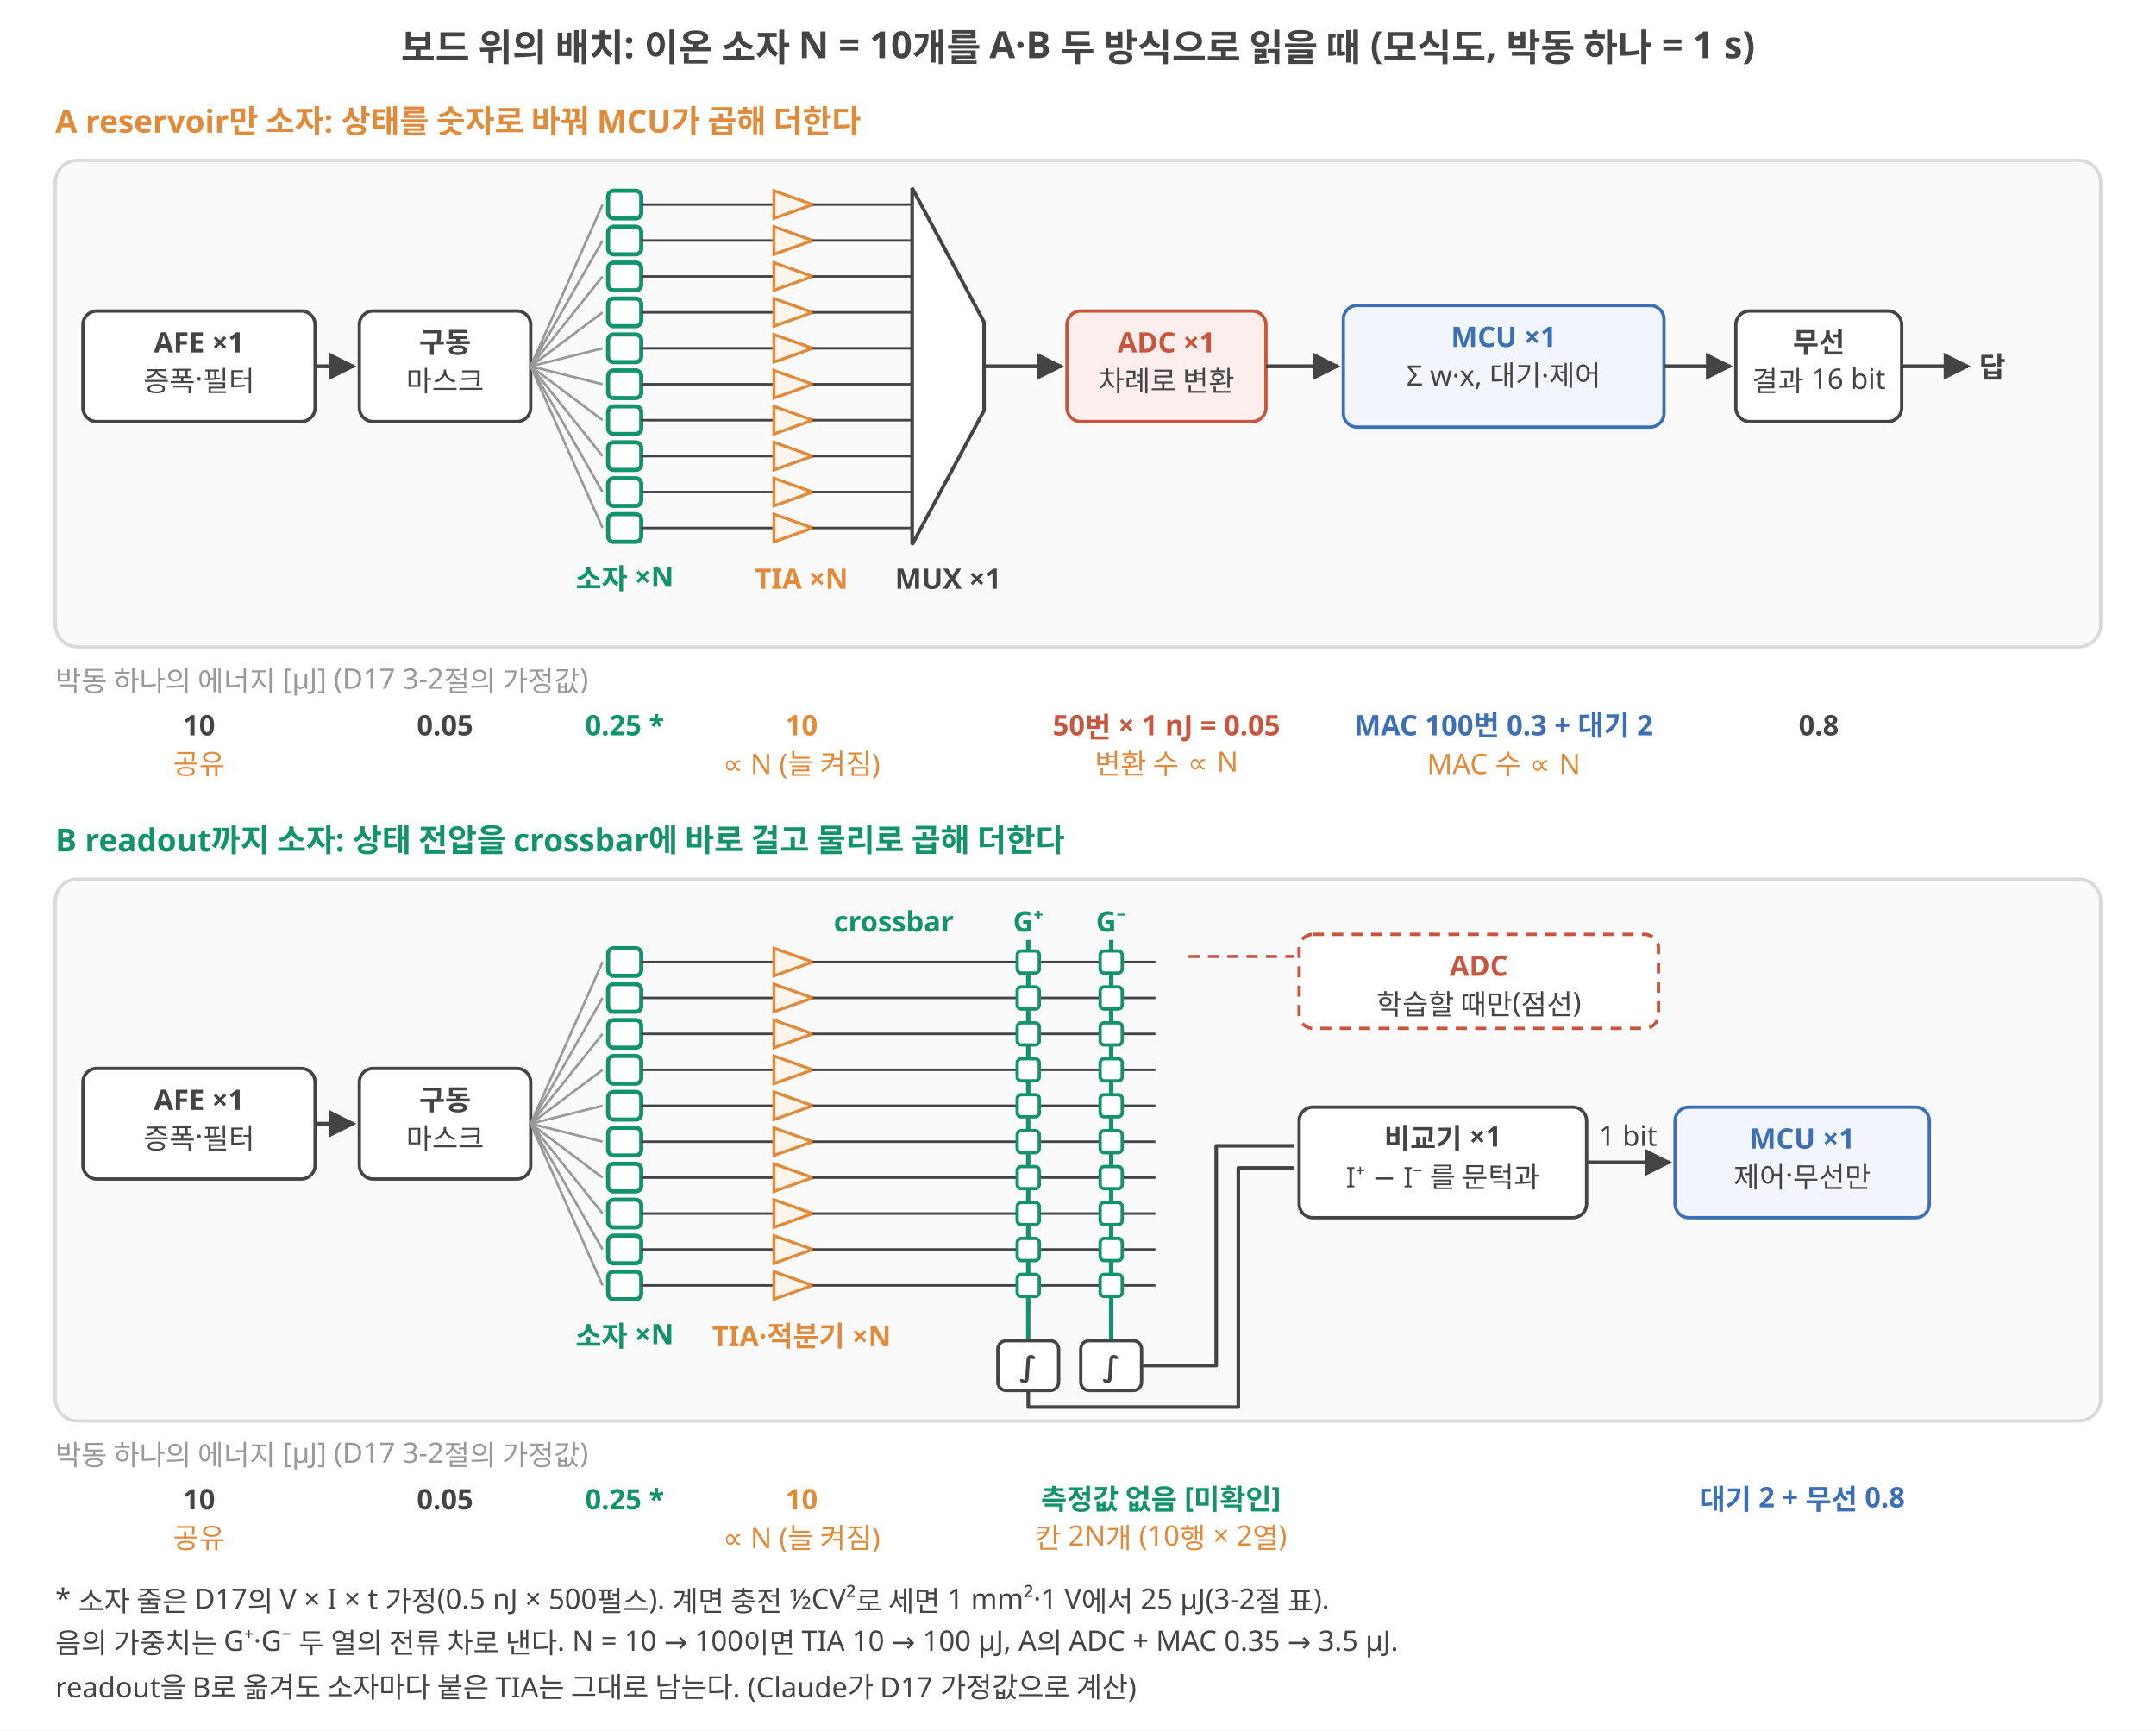
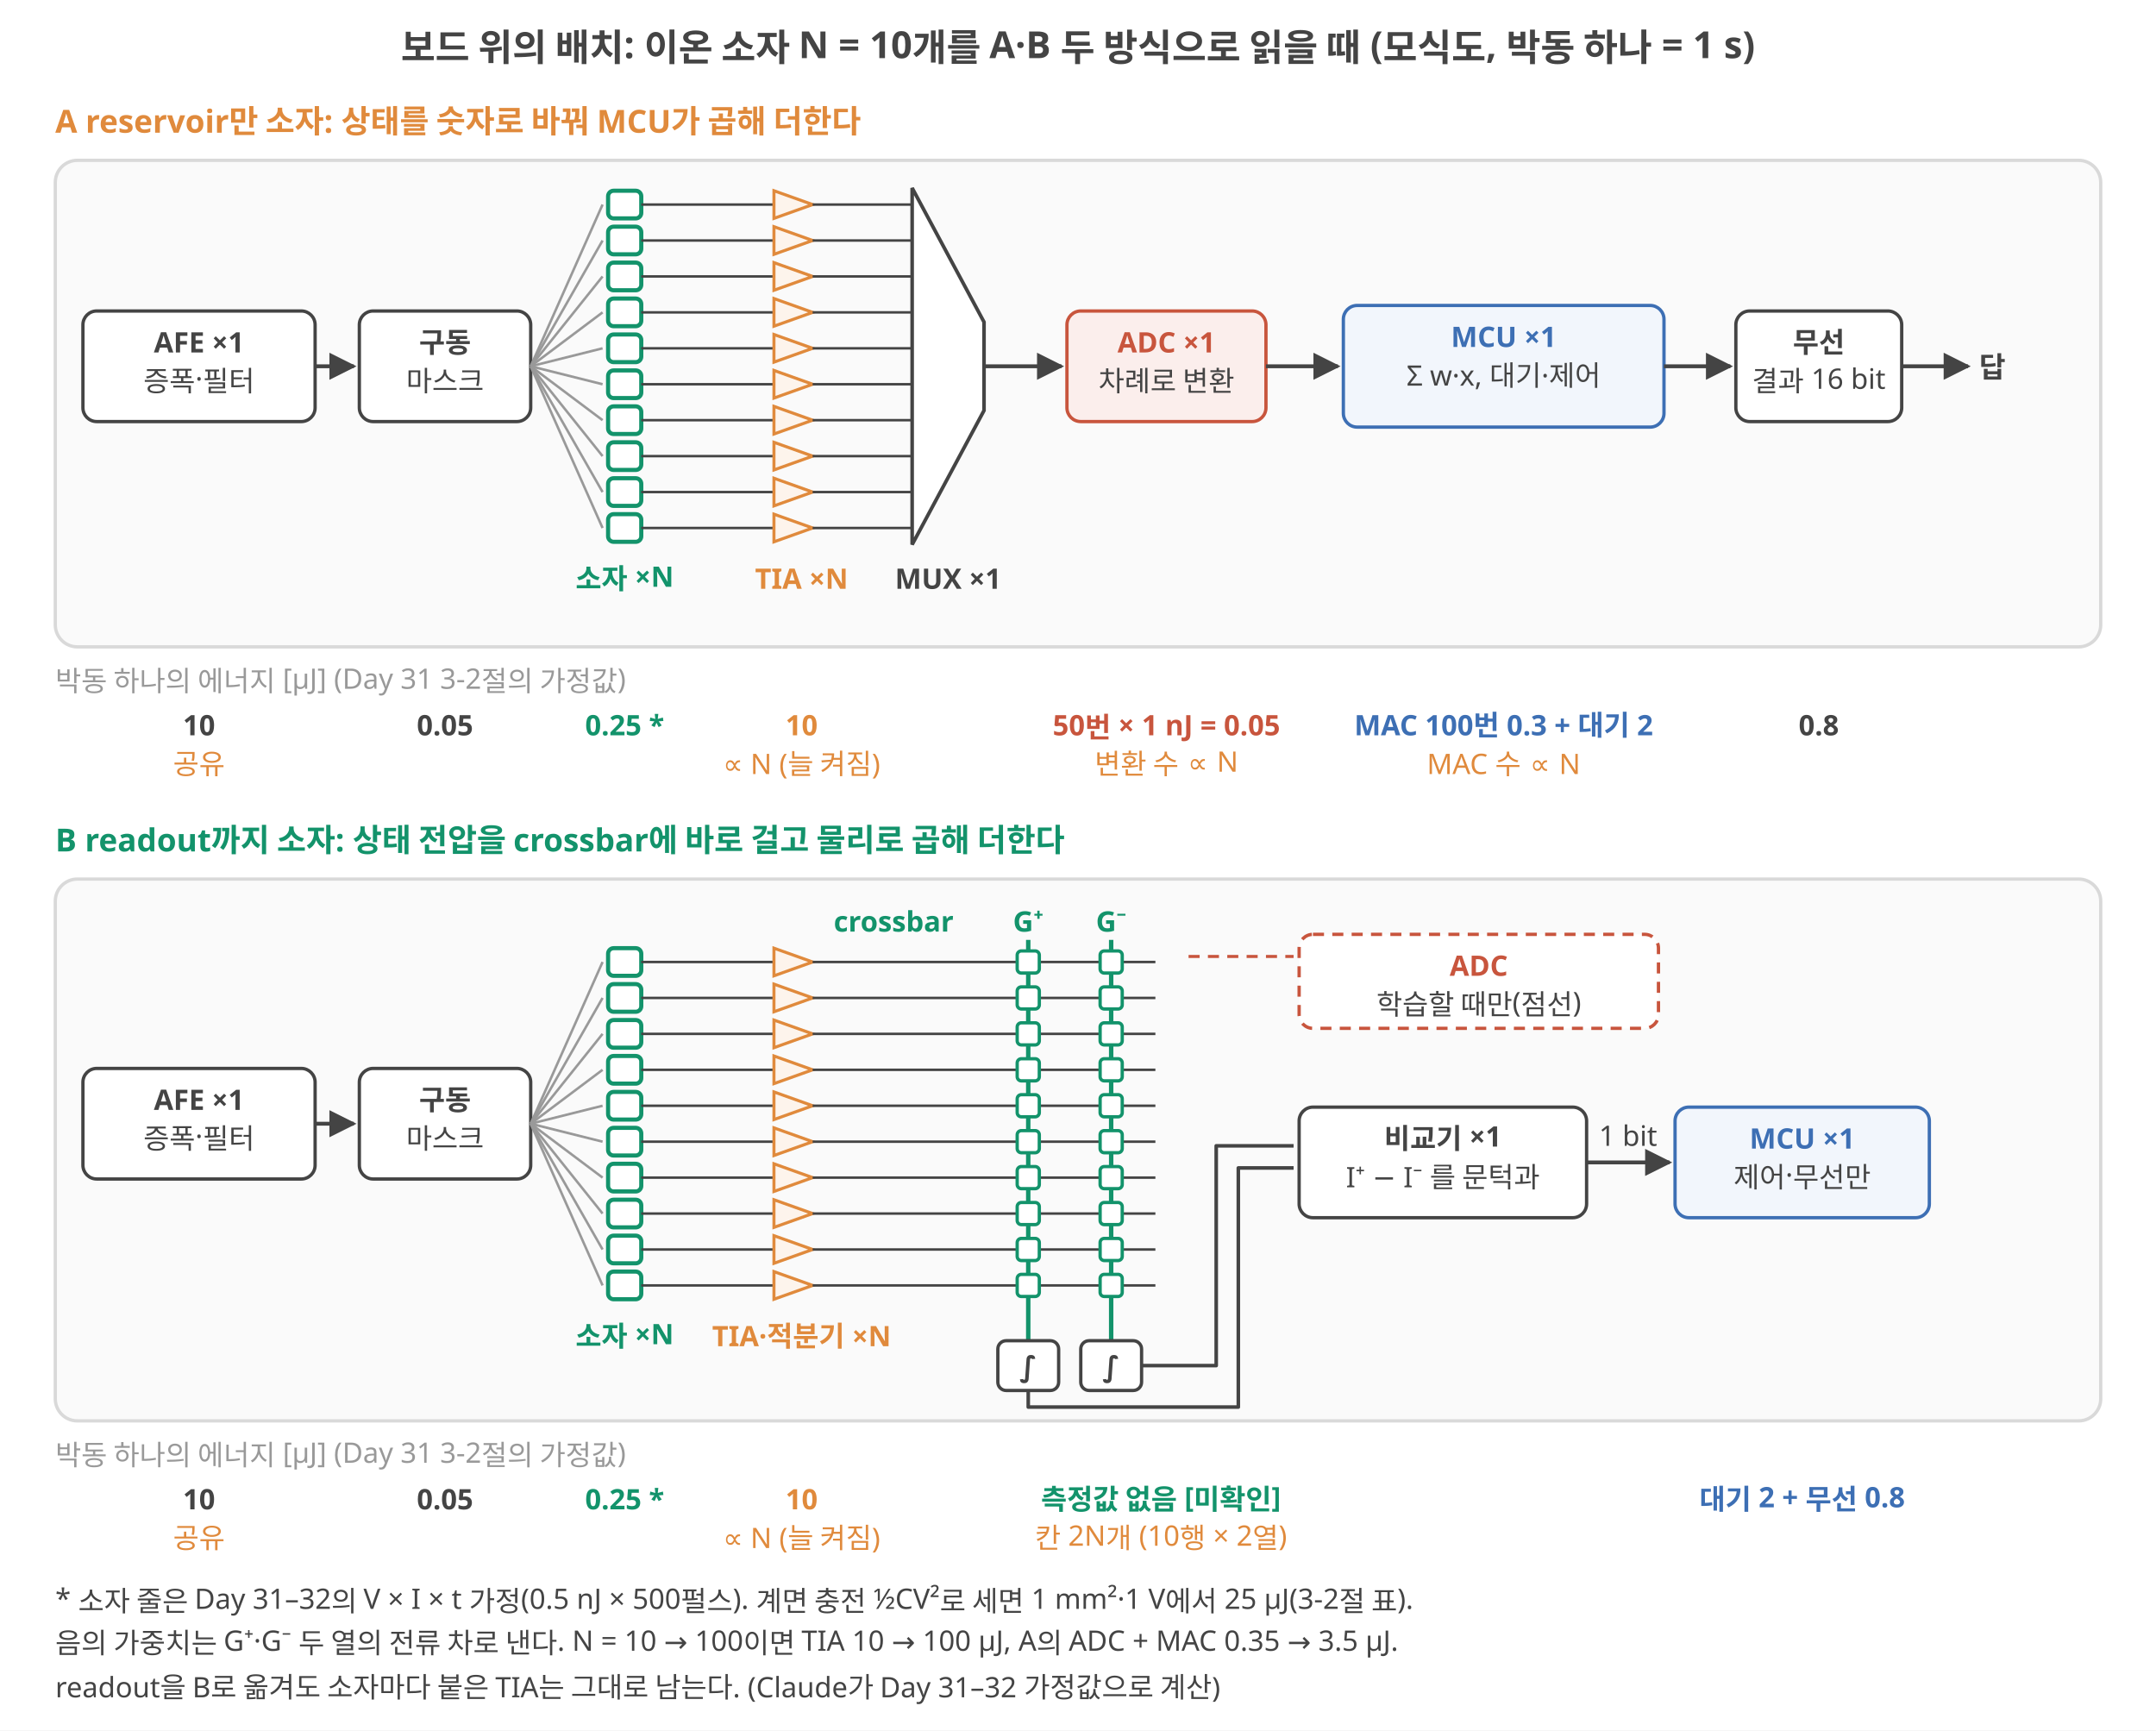
<svg xmlns="http://www.w3.org/2000/svg" viewBox="0 0 780 626" width="100%" font-family="Noto Sans KR, Malgun Gothic, sans-serif" font-size="13" fill="#444">
  <rect x="0" y="0" width="780" height="626" fill="#fff" />
  <defs>
    <marker id="arr" viewBox="0 0 10 10" refX="9" refY="5" markerWidth="7" markerHeight="7" orient="auto-start-reverse">
      <path d="M0,0 L10,5 L0,10 z" fill="#444" />
    </marker>
    <marker id="arrR" viewBox="0 0 10 10" refX="9" refY="5" markerWidth="7" markerHeight="7" orient="auto-start-reverse">
      <path d="M0,0 L10,5 L0,10 z" fill="#c8553d" />
    </marker>
  </defs>
  <text x="390" y="22" font-size="13.5" fill="#444" text-anchor="middle" font-weight="bold">보드 위의 배치: 이온 소자 N = 10개를 A·B 두 방식으로 읽을 때 (모식도, 박동 하나 = 1 s)</text>
  <text x="20" y="48" font-size="11.5" fill="#e08a3c" text-anchor="start" font-weight="bold">A  reservoir만 소자: 상태를 숫자로 바꿔 MCU가 곱해 더한다</text>
  <rect x="20" y="58" width="740" height="176" rx="8" fill="#fafafa" stroke="#d9d9d9" stroke-width="1.2" />
  <rect x="30" y="112.5" width="84" height="40" rx="5" fill="#fff" stroke="#444" stroke-width="1.2" />
  <text x="72.0" y="127.5" font-size="10.2" fill="#444" text-anchor="middle" font-weight="bold">AFE ×1</text>
  <text x="72.0" y="141.5" font-size="10.2" fill="#444" text-anchor="middle" font-weight="normal">증폭·필터</text>
  <line x1="114" y1="132.5" x2="128" y2="132.5" stroke="#444" stroke-width="1.4" marker-end="url(#arr)" />
  <rect x="130" y="112.5" width="62" height="40" rx="5" fill="#fff" stroke="#444" stroke-width="1.2" />
  <text x="161.0" y="127.5" font-size="10.2" fill="#444" text-anchor="middle" font-weight="bold">구동</text>
  <text x="161.0" y="141.5" font-size="10.2" fill="#444" text-anchor="middle" font-weight="normal">마스크</text>
  <line x1="192" y1="132.5" x2="218" y2="74" stroke="#999" stroke-width="0.9" />
  <rect x="220" y="69" width="12" height="10" rx="2" fill="#fff" stroke="#13936b" stroke-width="1.5" />
  <line x1="232" y1="74" x2="280" y2="74" stroke="#444" stroke-width="0.9" />
  <polygon points="280,69 280,79 294,74" fill="#fdf4ec" stroke="#e08a3c" stroke-width="1.1" />
  <line x1="192" y1="132.5" x2="218" y2="87" stroke="#999" stroke-width="0.9" />
  <rect x="220" y="82" width="12" height="10" rx="2" fill="#fff" stroke="#13936b" stroke-width="1.5" />
  <line x1="232" y1="87" x2="280" y2="87" stroke="#444" stroke-width="0.9" />
  <polygon points="280,82 280,92 294,87" fill="#fdf4ec" stroke="#e08a3c" stroke-width="1.1" />
  <line x1="192" y1="132.5" x2="218" y2="100" stroke="#999" stroke-width="0.9" />
  <rect x="220" y="95" width="12" height="10" rx="2" fill="#fff" stroke="#13936b" stroke-width="1.5" />
  <line x1="232" y1="100" x2="280" y2="100" stroke="#444" stroke-width="0.9" />
  <polygon points="280,95 280,105 294,100" fill="#fdf4ec" stroke="#e08a3c" stroke-width="1.1" />
  <line x1="192" y1="132.5" x2="218" y2="113" stroke="#999" stroke-width="0.9" />
  <rect x="220" y="108" width="12" height="10" rx="2" fill="#fff" stroke="#13936b" stroke-width="1.5" />
  <line x1="232" y1="113" x2="280" y2="113" stroke="#444" stroke-width="0.9" />
  <polygon points="280,108 280,118 294,113" fill="#fdf4ec" stroke="#e08a3c" stroke-width="1.1" />
  <line x1="192" y1="132.5" x2="218" y2="126" stroke="#999" stroke-width="0.9" />
  <rect x="220" y="121" width="12" height="10" rx="2" fill="#fff" stroke="#13936b" stroke-width="1.5" />
  <line x1="232" y1="126" x2="280" y2="126" stroke="#444" stroke-width="0.9" />
  <polygon points="280,121 280,131 294,126" fill="#fdf4ec" stroke="#e08a3c" stroke-width="1.1" />
  <line x1="192" y1="132.5" x2="218" y2="139" stroke="#999" stroke-width="0.9" />
  <rect x="220" y="134" width="12" height="10" rx="2" fill="#fff" stroke="#13936b" stroke-width="1.5" />
  <line x1="232" y1="139" x2="280" y2="139" stroke="#444" stroke-width="0.9" />
  <polygon points="280,134 280,144 294,139" fill="#fdf4ec" stroke="#e08a3c" stroke-width="1.1" />
  <line x1="192" y1="132.5" x2="218" y2="152" stroke="#999" stroke-width="0.9" />
  <rect x="220" y="147" width="12" height="10" rx="2" fill="#fff" stroke="#13936b" stroke-width="1.5" />
  <line x1="232" y1="152" x2="280" y2="152" stroke="#444" stroke-width="0.9" />
  <polygon points="280,147 280,157 294,152" fill="#fdf4ec" stroke="#e08a3c" stroke-width="1.1" />
  <line x1="192" y1="132.5" x2="218" y2="165" stroke="#999" stroke-width="0.9" />
  <rect x="220" y="160" width="12" height="10" rx="2" fill="#fff" stroke="#13936b" stroke-width="1.5" />
  <line x1="232" y1="165" x2="280" y2="165" stroke="#444" stroke-width="0.9" />
  <polygon points="280,160 280,170 294,165" fill="#fdf4ec" stroke="#e08a3c" stroke-width="1.1" />
  <line x1="192" y1="132.5" x2="218" y2="178" stroke="#999" stroke-width="0.9" />
  <rect x="220" y="173" width="12" height="10" rx="2" fill="#fff" stroke="#13936b" stroke-width="1.5" />
  <line x1="232" y1="178" x2="280" y2="178" stroke="#444" stroke-width="0.9" />
  <polygon points="280,173 280,183 294,178" fill="#fdf4ec" stroke="#e08a3c" stroke-width="1.1" />
  <line x1="192" y1="132.5" x2="218" y2="191" stroke="#999" stroke-width="0.9" />
  <rect x="220" y="186" width="12" height="10" rx="2" fill="#fff" stroke="#13936b" stroke-width="1.5" />
  <line x1="232" y1="191" x2="280" y2="191" stroke="#444" stroke-width="0.9" />
  <polygon points="280,186 280,196 294,191" fill="#fdf4ec" stroke="#e08a3c" stroke-width="1.1" />
  <text x="226" y="213" font-size="10.2" fill="#13936b" text-anchor="middle" font-weight="bold">소자 ×N</text>
  <text x="290" y="213" font-size="10.2" fill="#e08a3c" text-anchor="middle" font-weight="bold">TIA ×N</text>
  <polygon points="330,68 330,197 356,148.5 356,116.5" fill="#fff" stroke="#444" stroke-width="1.3" />
  <line x1="294" y1="74" x2="330" y2="74" stroke="#444" stroke-width="0.9" />
  <line x1="294" y1="87" x2="330" y2="87" stroke="#444" stroke-width="0.9" />
  <line x1="294" y1="100" x2="330" y2="100" stroke="#444" stroke-width="0.9" />
  <line x1="294" y1="113" x2="330" y2="113" stroke="#444" stroke-width="0.9" />
  <line x1="294" y1="126" x2="330" y2="126" stroke="#444" stroke-width="0.9" />
  <line x1="294" y1="139" x2="330" y2="139" stroke="#444" stroke-width="0.9" />
  <line x1="294" y1="152" x2="330" y2="152" stroke="#444" stroke-width="0.9" />
  <line x1="294" y1="165" x2="330" y2="165" stroke="#444" stroke-width="0.9" />
  <line x1="294" y1="178" x2="330" y2="178" stroke="#444" stroke-width="0.9" />
  <line x1="294" y1="191" x2="330" y2="191" stroke="#444" stroke-width="0.9" />
  <text x="343" y="213" font-size="10.2" fill="#444" text-anchor="middle" font-weight="bold">MUX ×1</text>
  <line x1="356" y1="132.5" x2="384" y2="132.5" stroke="#444" stroke-width="1.4" marker-end="url(#arr)" />
  <rect x="386" y="112.5" width="72" height="40" rx="5" fill="#fbeeec" stroke="#c8553d" stroke-width="1.2" />
  <text x="422.0" y="127.5" font-size="10.2" fill="#c8553d" text-anchor="middle" font-weight="bold">ADC ×1</text>
  <text x="422.0" y="141.5" font-size="10.2" fill="#444" text-anchor="middle" font-weight="normal">차례로 변환</text>
  <line x1="458" y1="132.5" x2="484" y2="132.5" stroke="#444" stroke-width="1.4" marker-end="url(#arr)" />
  <rect x="486" y="110.5" width="116" height="44" rx="5" fill="#f2f6fc" stroke="#3d6fb4" stroke-width="1.2" />
  <text x="544.0" y="125.5" font-size="10.2" fill="#3d6fb4" text-anchor="middle" font-weight="bold">MCU ×1</text>
  <text x="544.0" y="139.5" font-size="10.2" fill="#444" text-anchor="middle" font-weight="normal">Σ w·x, 대기·제어</text>
  <line x1="602" y1="132.5" x2="626" y2="132.5" stroke="#444" stroke-width="1.4" marker-end="url(#arr)" />
  <rect x="628" y="112.5" width="60" height="40" rx="5" fill="#fff" stroke="#444" stroke-width="1.2" />
  <text x="658.0" y="127.5" font-size="10.2" fill="#444" text-anchor="middle" font-weight="bold">무선</text>
  <text x="658.0" y="141.5" font-size="10.2" fill="#444" text-anchor="middle" font-weight="normal">결과 16 bit</text>
  <line x1="688" y1="132.5" x2="712" y2="132.5" stroke="#444" stroke-width="1.4" marker-end="url(#arr)" />
  <text x="716" y="136.5" font-size="10.4" fill="#444" text-anchor="start" font-weight="bold">답</text>
-   <text x="20" y="250" font-size="10.2" fill="#999" text-anchor="start" font-weight="normal">박동 하나의 에너지 [µJ] (D17 3-2절의 가정값)</text>
+   <text x="20" y="250" font-size="10.2" fill="#999" text-anchor="start" font-weight="normal">박동 하나의 에너지 [µJ] (Day 31 3-2절의 가정값)</text>
  <text x="72" y="266" font-size="10.2" fill="#444" text-anchor="middle" font-weight="bold">10</text>
  <text x="161" y="266" font-size="10.2" fill="#444" text-anchor="middle" font-weight="bold">0.05</text>
  <text x="226" y="266" font-size="10.2" fill="#13936b" text-anchor="middle" font-weight="bold">0.25 *</text>
  <text x="290" y="266" font-size="10.2" fill="#e08a3c" text-anchor="middle" font-weight="bold">10</text>
  <text x="422" y="266" font-size="10.2" fill="#c8553d" text-anchor="middle" font-weight="bold">50번 × 1 nJ = 0.05</text>
  <text x="544" y="266" font-size="10.2" fill="#3d6fb4" text-anchor="middle" font-weight="bold">MAC 100번 0.3 + 대기 2</text>
  <text x="658" y="266" font-size="10.2" fill="#444" text-anchor="middle" font-weight="bold">0.8</text>
  <text x="72" y="280" font-size="10.2" fill="#e08a3c" text-anchor="middle" font-weight="normal">공유</text>
  <text x="290" y="280" font-size="10.2" fill="#e08a3c" text-anchor="middle" font-weight="normal">∝ N (늘 켜짐)</text>
  <text x="422" y="280" font-size="10.2" fill="#e08a3c" text-anchor="middle" font-weight="normal">변환 수 ∝ N</text>
  <text x="544" y="280" font-size="10.2" fill="#e08a3c" text-anchor="middle" font-weight="normal">MAC 수 ∝ N</text>
  <text x="20" y="308" font-size="11.5" fill="#13936b" text-anchor="start" font-weight="bold">B  readout까지 소자: 상태 전압을 crossbar에 바로 걸고 물리로 곱해 더한다</text>
  <rect x="20" y="318" width="740" height="196" rx="8" fill="#fafafa" stroke="#d9d9d9" stroke-width="1.2" />
  <rect x="30" y="386.5" width="84" height="40" rx="5" fill="#fff" stroke="#444" stroke-width="1.2" />
  <text x="72.0" y="401.5" font-size="10.2" fill="#444" text-anchor="middle" font-weight="bold">AFE ×1</text>
  <text x="72.0" y="415.5" font-size="10.2" fill="#444" text-anchor="middle" font-weight="normal">증폭·필터</text>
  <line x1="114" y1="406.5" x2="128" y2="406.5" stroke="#444" stroke-width="1.4" marker-end="url(#arr)" />
  <rect x="130" y="386.5" width="62" height="40" rx="5" fill="#fff" stroke="#444" stroke-width="1.2" />
  <text x="161.0" y="401.5" font-size="10.2" fill="#444" text-anchor="middle" font-weight="bold">구동</text>
  <text x="161.0" y="415.5" font-size="10.2" fill="#444" text-anchor="middle" font-weight="normal">마스크</text>
  <line x1="192" y1="406.5" x2="218" y2="348" stroke="#999" stroke-width="0.9" />
  <rect x="220" y="343" width="12" height="10" rx="2" fill="#fff" stroke="#13936b" stroke-width="1.5" />
  <line x1="232" y1="348" x2="280" y2="348" stroke="#444" stroke-width="0.9" />
  <polygon points="280,343 280,353 294,348" fill="#fdf4ec" stroke="#e08a3c" stroke-width="1.1" />
  <line x1="192" y1="406.5" x2="218" y2="361" stroke="#999" stroke-width="0.9" />
  <rect x="220" y="356" width="12" height="10" rx="2" fill="#fff" stroke="#13936b" stroke-width="1.5" />
  <line x1="232" y1="361" x2="280" y2="361" stroke="#444" stroke-width="0.9" />
  <polygon points="280,356 280,366 294,361" fill="#fdf4ec" stroke="#e08a3c" stroke-width="1.1" />
  <line x1="192" y1="406.5" x2="218" y2="374" stroke="#999" stroke-width="0.9" />
  <rect x="220" y="369" width="12" height="10" rx="2" fill="#fff" stroke="#13936b" stroke-width="1.5" />
  <line x1="232" y1="374" x2="280" y2="374" stroke="#444" stroke-width="0.9" />
  <polygon points="280,369 280,379 294,374" fill="#fdf4ec" stroke="#e08a3c" stroke-width="1.1" />
  <line x1="192" y1="406.5" x2="218" y2="387" stroke="#999" stroke-width="0.9" />
  <rect x="220" y="382" width="12" height="10" rx="2" fill="#fff" stroke="#13936b" stroke-width="1.5" />
  <line x1="232" y1="387" x2="280" y2="387" stroke="#444" stroke-width="0.9" />
  <polygon points="280,382 280,392 294,387" fill="#fdf4ec" stroke="#e08a3c" stroke-width="1.1" />
  <line x1="192" y1="406.5" x2="218" y2="400" stroke="#999" stroke-width="0.9" />
  <rect x="220" y="395" width="12" height="10" rx="2" fill="#fff" stroke="#13936b" stroke-width="1.5" />
  <line x1="232" y1="400" x2="280" y2="400" stroke="#444" stroke-width="0.9" />
  <polygon points="280,395 280,405 294,400" fill="#fdf4ec" stroke="#e08a3c" stroke-width="1.1" />
  <line x1="192" y1="406.5" x2="218" y2="413" stroke="#999" stroke-width="0.9" />
  <rect x="220" y="408" width="12" height="10" rx="2" fill="#fff" stroke="#13936b" stroke-width="1.5" />
  <line x1="232" y1="413" x2="280" y2="413" stroke="#444" stroke-width="0.9" />
  <polygon points="280,408 280,418 294,413" fill="#fdf4ec" stroke="#e08a3c" stroke-width="1.1" />
  <line x1="192" y1="406.5" x2="218" y2="426" stroke="#999" stroke-width="0.9" />
  <rect x="220" y="421" width="12" height="10" rx="2" fill="#fff" stroke="#13936b" stroke-width="1.5" />
  <line x1="232" y1="426" x2="280" y2="426" stroke="#444" stroke-width="0.9" />
  <polygon points="280,421 280,431 294,426" fill="#fdf4ec" stroke="#e08a3c" stroke-width="1.1" />
  <line x1="192" y1="406.5" x2="218" y2="439" stroke="#999" stroke-width="0.9" />
  <rect x="220" y="434" width="12" height="10" rx="2" fill="#fff" stroke="#13936b" stroke-width="1.5" />
  <line x1="232" y1="439" x2="280" y2="439" stroke="#444" stroke-width="0.9" />
  <polygon points="280,434 280,444 294,439" fill="#fdf4ec" stroke="#e08a3c" stroke-width="1.1" />
  <line x1="192" y1="406.5" x2="218" y2="452" stroke="#999" stroke-width="0.9" />
  <rect x="220" y="447" width="12" height="10" rx="2" fill="#fff" stroke="#13936b" stroke-width="1.5" />
  <line x1="232" y1="452" x2="280" y2="452" stroke="#444" stroke-width="0.9" />
  <polygon points="280,447 280,457 294,452" fill="#fdf4ec" stroke="#e08a3c" stroke-width="1.1" />
  <line x1="192" y1="406.5" x2="218" y2="465" stroke="#999" stroke-width="0.9" />
  <rect x="220" y="460" width="12" height="10" rx="2" fill="#fff" stroke="#13936b" stroke-width="1.5" />
  <line x1="232" y1="465" x2="280" y2="465" stroke="#444" stroke-width="0.9" />
  <polygon points="280,460 280,470 294,465" fill="#fdf4ec" stroke="#e08a3c" stroke-width="1.1" />
  <text x="226" y="487" font-size="10.2" fill="#13936b" text-anchor="middle" font-weight="bold">소자 ×N</text>
  <text x="290" y="487" font-size="10.2" fill="#e08a3c" text-anchor="middle" font-weight="bold">TIA·적분기 ×N</text>
  <line x1="294" y1="348" x2="418" y2="348" stroke="#444" stroke-width="0.9" />
  <line x1="294" y1="361" x2="418" y2="361" stroke="#444" stroke-width="0.9" />
  <line x1="294" y1="374" x2="418" y2="374" stroke="#444" stroke-width="0.9" />
  <line x1="294" y1="387" x2="418" y2="387" stroke="#444" stroke-width="0.9" />
  <line x1="294" y1="400" x2="418" y2="400" stroke="#444" stroke-width="0.9" />
  <line x1="294" y1="413" x2="418" y2="413" stroke="#444" stroke-width="0.9" />
  <line x1="294" y1="426" x2="418" y2="426" stroke="#444" stroke-width="0.9" />
  <line x1="294" y1="439" x2="418" y2="439" stroke="#444" stroke-width="0.9" />
  <line x1="294" y1="452" x2="418" y2="452" stroke="#444" stroke-width="0.9" />
  <line x1="294" y1="465" x2="418" y2="465" stroke="#444" stroke-width="0.9" />
  <line x1="372" y1="340" x2="372" y2="485" stroke="#13936b" stroke-width="1.6" />
  <text x="372" y="337" font-size="10.2" fill="#13936b" text-anchor="middle" font-weight="bold">G⁺</text>
  <rect x="368" y="344" width="8" height="8" rx="1.5" fill="#fff" stroke="#13936b" stroke-width="1.2" />
  <rect x="368" y="357" width="8" height="8" rx="1.5" fill="#fff" stroke="#13936b" stroke-width="1.2" />
  <rect x="368" y="370" width="8" height="8" rx="1.5" fill="#fff" stroke="#13936b" stroke-width="1.2" />
  <rect x="368" y="383" width="8" height="8" rx="1.5" fill="#fff" stroke="#13936b" stroke-width="1.2" />
  <rect x="368" y="396" width="8" height="8" rx="1.5" fill="#fff" stroke="#13936b" stroke-width="1.2" />
  <rect x="368" y="409" width="8" height="8" rx="1.5" fill="#fff" stroke="#13936b" stroke-width="1.2" />
  <rect x="368" y="422" width="8" height="8" rx="1.5" fill="#fff" stroke="#13936b" stroke-width="1.2" />
  <rect x="368" y="435" width="8" height="8" rx="1.5" fill="#fff" stroke="#13936b" stroke-width="1.2" />
  <rect x="368" y="448" width="8" height="8" rx="1.5" fill="#fff" stroke="#13936b" stroke-width="1.2" />
  <rect x="368" y="461" width="8" height="8" rx="1.5" fill="#fff" stroke="#13936b" stroke-width="1.2" />
  <rect x="361" y="485" width="22" height="18" rx="3" fill="#fff" stroke="#444" stroke-width="1.2" />
  <text x="372" y="498" font-size="10.4" fill="#444" text-anchor="middle" font-weight="bold">∫</text>
  <line x1="402" y1="340" x2="402" y2="485" stroke="#13936b" stroke-width="1.6" />
  <text x="402" y="337" font-size="10.2" fill="#13936b" text-anchor="middle" font-weight="bold">G⁻</text>
  <rect x="398" y="344" width="8" height="8" rx="1.5" fill="#fff" stroke="#13936b" stroke-width="1.2" />
  <rect x="398" y="357" width="8" height="8" rx="1.5" fill="#fff" stroke="#13936b" stroke-width="1.2" />
  <rect x="398" y="370" width="8" height="8" rx="1.5" fill="#fff" stroke="#13936b" stroke-width="1.2" />
  <rect x="398" y="383" width="8" height="8" rx="1.5" fill="#fff" stroke="#13936b" stroke-width="1.2" />
  <rect x="398" y="396" width="8" height="8" rx="1.5" fill="#fff" stroke="#13936b" stroke-width="1.2" />
  <rect x="398" y="409" width="8" height="8" rx="1.5" fill="#fff" stroke="#13936b" stroke-width="1.2" />
  <rect x="398" y="422" width="8" height="8" rx="1.5" fill="#fff" stroke="#13936b" stroke-width="1.2" />
  <rect x="398" y="435" width="8" height="8" rx="1.5" fill="#fff" stroke="#13936b" stroke-width="1.2" />
  <rect x="398" y="448" width="8" height="8" rx="1.5" fill="#fff" stroke="#13936b" stroke-width="1.2" />
  <rect x="398" y="461" width="8" height="8" rx="1.5" fill="#fff" stroke="#13936b" stroke-width="1.2" />
  <rect x="391" y="485" width="22" height="18" rx="3" fill="#fff" stroke="#444" stroke-width="1.2" />
  <text x="402" y="498" font-size="10.4" fill="#444" text-anchor="middle" font-weight="bold">∫</text>
  <text x="345" y="337" font-size="10.2" fill="#13936b" text-anchor="end" font-weight="bold">crossbar</text>
  <polyline points="413.0,494.0 440.0,494.0 440.0,414.5 468.0,414.5" fill="none" stroke="#444" stroke-width="1.3" stroke-linejoin="round" />
  <polyline points="372.0,503.0 372.0,509.0 448.0,509.0 448.0,422.5 468.0,422.5" fill="none" stroke="#444" stroke-width="1.3" stroke-linejoin="round" />
  <rect x="470" y="400.5" width="104" height="40" rx="5" fill="#fff" stroke="#444" stroke-width="1.2" />
  <text x="522.0" y="415.5" font-size="10.2" fill="#444" text-anchor="middle" font-weight="bold">비교기 ×1</text>
  <text x="522.0" y="429.5" font-size="10.2" fill="#444" text-anchor="middle" font-weight="normal">I⁺ − I⁻ 를 문턱과</text>
  <line x1="574" y1="420.5" x2="604" y2="420.5" stroke="#444" stroke-width="1.4" marker-end="url(#arr)" />
  <text x="589" y="414.5" font-size="10.2" fill="#444" text-anchor="middle" font-weight="normal">1 bit</text>
  <rect x="606" y="400.5" width="92" height="40" rx="5" fill="#f2f6fc" stroke="#3d6fb4" stroke-width="1.2" />
  <text x="652.0" y="415.5" font-size="10.2" fill="#3d6fb4" text-anchor="middle" font-weight="bold">MCU ×1</text>
  <text x="652.0" y="429.5" font-size="10.2" fill="#444" text-anchor="middle" font-weight="normal">제어·무선만</text>
  <rect x="470" y="338" width="130" height="34" rx="5" fill="#fff" stroke="#c8553d" stroke-width="1.2" stroke-dasharray="4 3" />
  <text x="535.0" y="353" font-size="10.2" fill="#c8553d" text-anchor="middle" font-weight="bold">ADC</text>
  <text x="535.0" y="367" font-size="10.2" fill="#444" text-anchor="middle" font-weight="normal">학습할 때만(점선)</text>
  <polyline points="430.0,346.0 468.0,346.0" fill="none" stroke="#c8553d" stroke-width="1.1" stroke-dasharray="4 3" stroke-linejoin="round" />
-   <text x="20" y="530" font-size="10.2" fill="#999" text-anchor="start" font-weight="normal">박동 하나의 에너지 [µJ] (D17 3-2절의 가정값)</text>
+   <text x="20" y="530" font-size="10.2" fill="#999" text-anchor="start" font-weight="normal">박동 하나의 에너지 [µJ] (Day 31 3-2절의 가정값)</text>
  <text x="72" y="546" font-size="10.2" fill="#444" text-anchor="middle" font-weight="bold">10</text>
  <text x="161" y="546" font-size="10.2" fill="#444" text-anchor="middle" font-weight="bold">0.05</text>
  <text x="226" y="546" font-size="10.2" fill="#13936b" text-anchor="middle" font-weight="bold">0.25 *</text>
  <text x="290" y="546" font-size="10.2" fill="#e08a3c" text-anchor="middle" font-weight="bold">10</text>
  <text x="420" y="546" font-size="10.2" fill="#13936b" text-anchor="middle" font-weight="bold">측정값 없음 [미확인]</text>
  <text x="652" y="546" font-size="10.2" fill="#3d6fb4" text-anchor="middle" font-weight="bold">대기 2 + 무선 0.8</text>
  <text x="72" y="560" font-size="10.2" fill="#e08a3c" text-anchor="middle" font-weight="normal">공유</text>
  <text x="290" y="560" font-size="10.2" fill="#e08a3c" text-anchor="middle" font-weight="normal">∝ N (늘 켜짐)</text>
  <text x="420" y="560" font-size="10.2" fill="#e08a3c" text-anchor="middle" font-weight="normal">칸 2N개 (10행 × 2열)</text>
-   <text x="20" y="582" font-size="10.2" fill="#444" text-anchor="start" font-weight="normal">* 소자 줄은 D17의 V × I × t 가정(0.5 nJ × 500펄스). 계면 충전 ½CV²로 세면 1 mm²·1 V에서 25 µJ(3-2절 표).</text>
+   <text x="20" y="582" font-size="10.2" fill="#444" text-anchor="start" font-weight="normal">* 소자 줄은 Day 31–32의 V × I × t 가정(0.5 nJ × 500펄스). 계면 충전 ½CV²로 세면 1 mm²·1 V에서 25 µJ(3-2절 표).</text>
  <text x="20" y="598" font-size="10.2" fill="#444" text-anchor="start" font-weight="normal">음의 가중치는 G⁺·G⁻ 두 열의 전류 차로 낸다. N = 10 → 100이면 TIA 10 → 100 µJ, A의 ADC + MAC 0.35 → 3.5 µJ.</text>
-   <text x="20" y="614" font-size="10.2" fill="#444" text-anchor="start" font-weight="normal">readout을 B로 옮겨도 소자마다 붙은 TIA는 그대로 남는다. (Claude가 D17 가정값으로 계산)</text>
+   <text x="20" y="614" font-size="10.2" fill="#444" text-anchor="start" font-weight="normal">readout을 B로 옮겨도 소자마다 붙은 TIA는 그대로 남는다. (Claude가 Day 31–32 가정값으로 계산)</text>
</svg>
